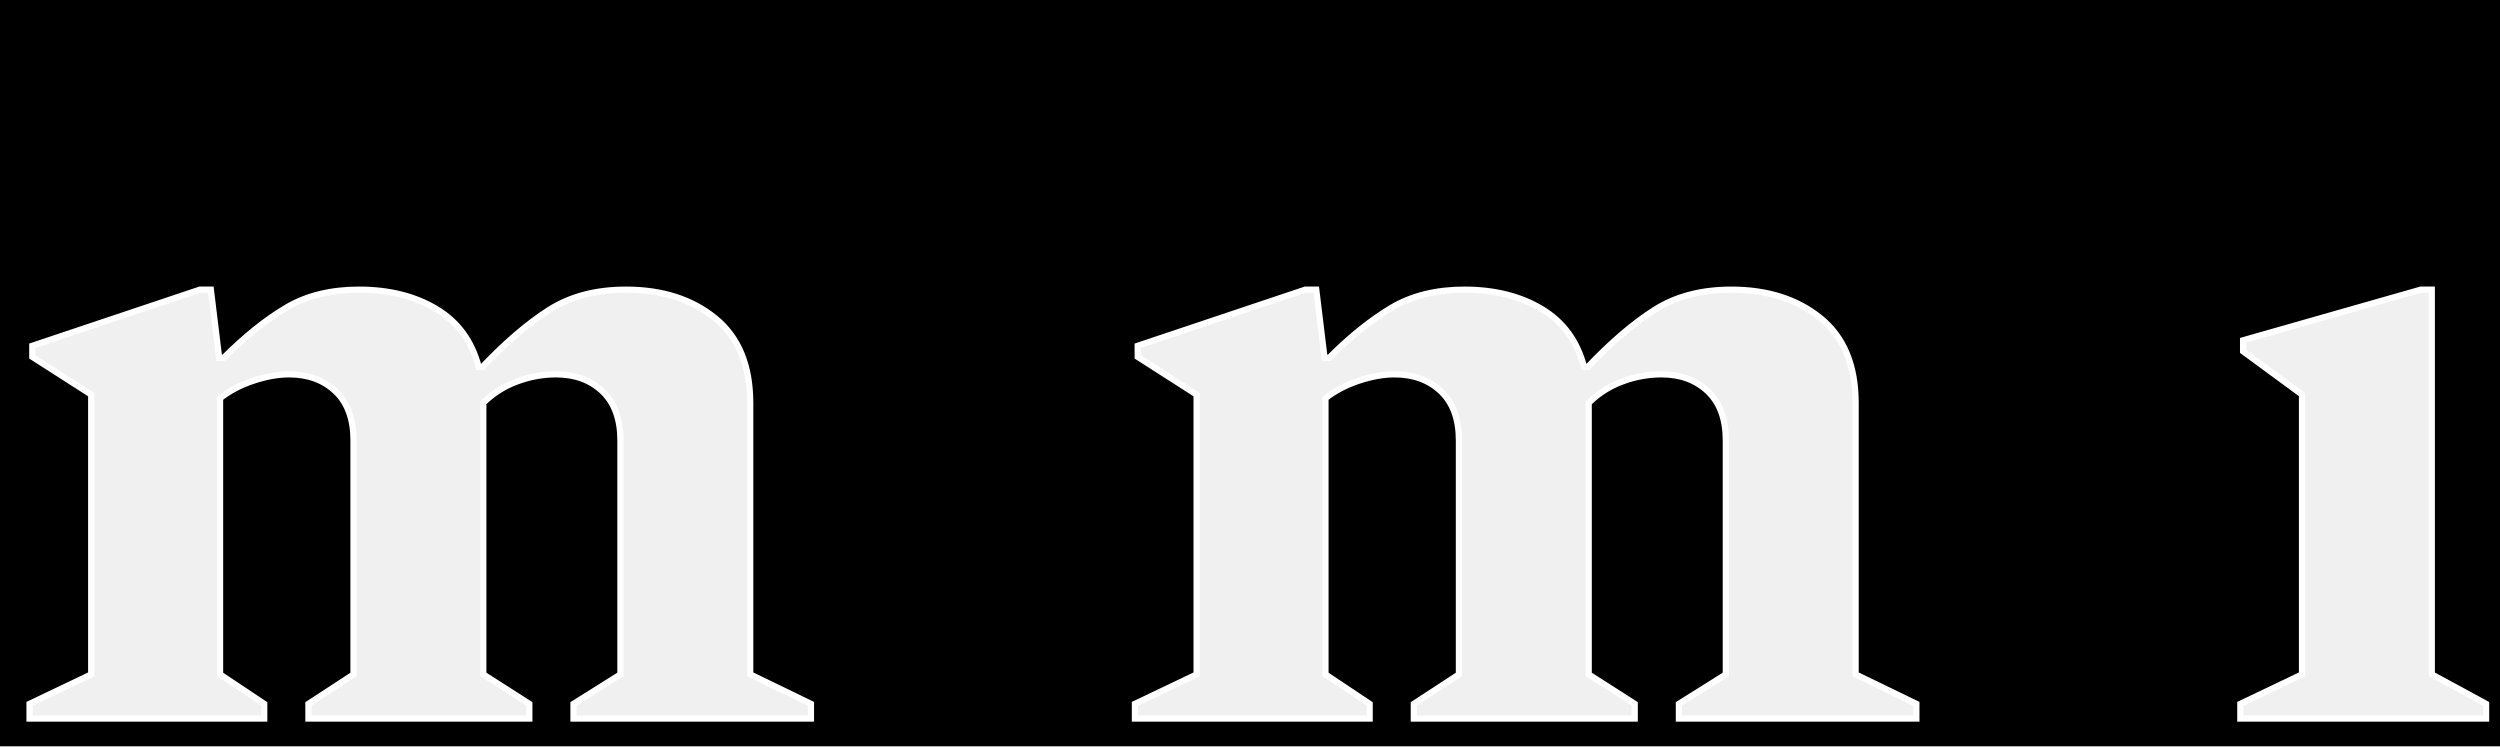
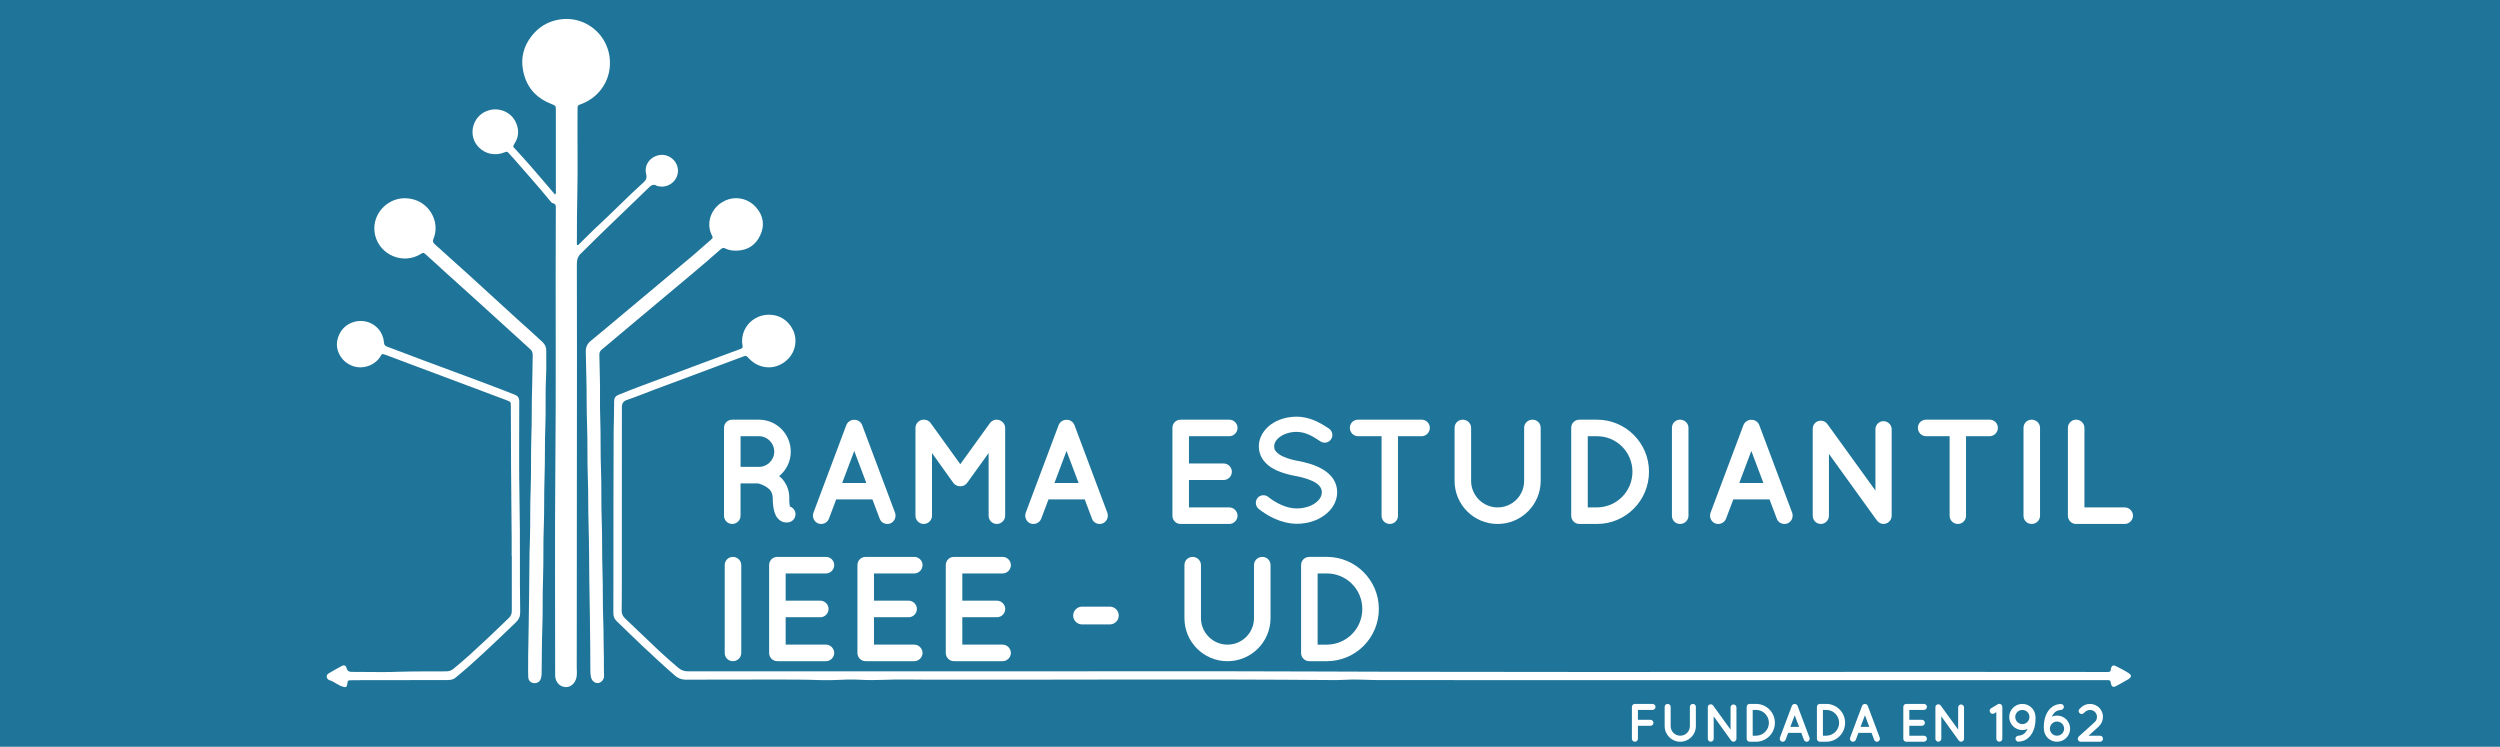
- <svg xmlns="http://www.w3.org/2000/svg" width="201" height="60" viewBox="0 0 201 60">
-   <g fill="#000" fill-rule="evenodd">
-     <path d="M0 0h201v60H0V0zm2.375 57.773h18.87V56.59l-3.552-2.368v-22.2c.74-.592 1.628-1.06 2.664-1.406 1.036-.345 1.998-.518 2.886-.518 1.53 0 2.775.457 3.737 1.37.962.912 1.443 2.232 1.443 3.958v18.796l-3.626 2.368v1.184h17.76V56.59l-3.7-2.368v-21.83a7.48 7.48 0 0 1 2.664-1.702 8.87 8.87 0 0 1 3.182-.592c1.53 0 2.775.457 3.737 1.37.962.912 1.443 2.232 1.443 3.958v18.796l-3.774 2.368v1.184H65.2V56.59l-4.884-2.368v-21.83c0-3.01-.937-5.278-2.812-6.808-1.875-1.53-4.267-2.294-7.178-2.294-2.417 0-4.477.543-6.18 1.628-1.701 1.086-3.49 2.615-5.364 4.588h-.296c-.543-2.072-1.677-3.626-3.404-4.662-1.727-1.036-3.799-1.554-6.216-1.554-2.27 0-4.218.481-5.846 1.443-1.628.962-3.305 2.307-5.032 4.033h-.37l-.666-5.476h-.888L2.597 27.803v.888l4.736 3.034v22.496L2.375 56.59v1.184zm88.874 0h18.87V56.59l-3.552-2.368v-22.2c.74-.592 1.628-1.06 2.664-1.406 1.036-.345 1.998-.518 2.886-.518 1.53 0 2.775.457 3.737 1.37.962.912 1.443 2.232 1.443 3.958v18.796l-3.626 2.368v1.184h17.76V56.59l-3.7-2.368v-21.83a7.48 7.48 0 0 1 2.664-1.702 8.87 8.87 0 0 1 3.182-.592c1.53 0 2.775.457 3.737 1.37.962.912 1.443 2.232 1.443 3.958v18.796l-3.774 2.368v1.184h19.092V56.59l-4.884-2.368v-21.83c0-3.01-.937-5.278-2.812-6.808-1.875-1.53-4.267-2.294-7.178-2.294-2.417 0-4.477.543-6.18 1.628-1.701 1.086-3.49 2.615-5.364 4.588h-.296c-.543-2.072-1.677-3.626-3.404-4.662-1.727-1.036-3.799-1.554-6.216-1.554-2.27 0-4.218.481-5.846 1.443-1.628.962-3.305 2.307-5.032 4.033h-.37l-.666-5.476h-.888L91.47 27.803v.888l4.736 3.034v22.496l-4.958 2.368v1.184zm88.874 0h19.758V56.59l-4.366-2.368V23.29h-.888l-14.282 4.07v.888l4.736 3.478v22.496l-4.958 2.368v1.184z" fill-rule="nonzero" />
-     <path d="M2.375 57.773V56.59l4.958-2.368V31.725l-4.736-3.034v-.888l13.468-4.514h.888l.666 5.476h.37c1.727-1.726 3.404-3.07 5.032-4.033 1.628-.962 3.577-1.443 5.846-1.443 2.417 0 4.49.518 6.216 1.554 1.727 1.036 2.861 2.59 3.404 4.662h.296c1.875-1.973 3.663-3.502 5.365-4.588 1.702-1.085 3.762-1.628 6.179-1.628 2.91 0 5.303.765 7.178 2.294 1.875 1.53 2.812 3.799 2.812 6.808v21.83L65.2 56.59v1.184H46.109V56.59l3.774-2.368V35.425c0-1.726-.481-3.046-1.443-3.959-.962-.912-2.208-1.369-3.737-1.369a8.87 8.87 0 0 0-3.182.592 7.48 7.48 0 0 0-2.664 1.702v21.83l3.7 2.368v1.184h-17.76V56.59l3.626-2.368V35.425c0-1.726-.481-3.046-1.443-3.959-.962-.912-2.208-1.369-3.737-1.369-.888 0-1.85.173-2.886.518-1.036.346-1.924.814-2.664 1.406v22.2l3.552 2.368v1.184H2.375zm88.874 0V56.59l4.958-2.368V31.725l-4.736-3.034v-.888l13.468-4.514h.888l.666 5.476h.37c1.727-1.726 3.404-3.07 5.032-4.033 1.628-.962 3.577-1.443 5.846-1.443 2.417 0 4.49.518 6.216 1.554 1.727 1.036 2.861 2.59 3.404 4.662h.296c1.875-1.973 3.663-3.502 5.365-4.588 1.702-1.085 3.762-1.628 6.179-1.628 2.91 0 5.303.765 7.178 2.294 1.875 1.53 2.812 3.799 2.812 6.808v21.83l4.884 2.368v1.184h-19.092V56.59l3.774-2.368V35.425c0-1.726-.481-3.046-1.443-3.959-.962-.912-2.208-1.369-3.737-1.369a8.87 8.87 0 0 0-3.182.592 7.48 7.48 0 0 0-2.664 1.702v21.83l3.7 2.368v1.184h-17.76V56.59l3.626-2.368V35.425c0-1.726-.481-3.046-1.443-3.959-.962-.912-2.208-1.369-3.737-1.369-.888 0-1.85.173-2.886.518-1.036.346-1.924.814-2.664 1.406v22.2l3.552 2.368v1.184h-18.87zm88.874 0V56.59l4.958-2.368V31.725l-4.736-3.478v-.888l14.282-4.07h.888v30.932l4.366 2.368v1.184h-19.758z" stroke="#FFF" stroke-width=".5" fill="none" />
+ <svg xmlns="http://www.w3.org/2000/svg" version="1.1" id="Capa_1" x="0px" y="0px" width="201px" height="60px" viewBox="-110.998 689.5 201 60" enable-background="new -110.998 689.5 201 60" xml:space="preserve">
+   <rect x="-111.398" y="688.975" fill="#1F7599" width="201.881" height="60.563" />
+   <g>
+     <path fill="#FFFFFF" d="M-62.459,741.699c-0.013-0.417-0.009-0.947-0.017-1.519c-0.003-0.254-0.01-0.517-0.021-0.782   c-0.052-1.307-0.013-2.622-0.061-3.93c-0.047-1.395-0.008-2.795-0.064-4.198c-0.047-1.313-0.006-2.636-0.054-3.951   c-0.057-1.386-0.013-2.762-0.062-4.14c-0.044-1.092,0.002-2.188-0.03-3.282c-0.018-0.62-0.03-1.244-0.042-1.863   c-0.005-0.195,0.061-0.333,0.221-0.453c0.341-0.275,0.667-0.559,1.005-0.843c1.392-1.156,2.776-2.321,4.161-3.487   c1.466-1.232,2.943-2.441,4.365-3.707c0.123-0.108,0.232-0.143,0.375-0.065c0.281,0.141,0.589,0.18,0.906,0.173   c0.892-0.02,1.532-0.447,1.899-1.23c0.381-0.799,0.257-1.587-0.334-2.255c-0.133-0.152-0.282-0.281-0.442-0.386   c-0.693-0.457-1.595-0.474-2.331,0.006c-0.872,0.562-1.255,1.677-0.782,2.625c0.099,0.202,0.099,0.207-0.084,0.372   c-0.45,0.394-0.896,0.792-1.347,1.179c-1.055,0.879-2.103,1.766-3.155,2.646c-0.858,0.724-1.722,1.446-2.587,2.163   c-0.852,0.716-1.708,1.436-2.567,2.14c-0.271,0.229-0.399,0.494-0.394,0.849c0.019,0.683,0.026,1.359,0.046,2.044   c0.038,1.282,0.009,2.575,0.057,3.869c0.055,1.406,0.008,2.818,0.061,4.229c0.054,1.302,0.013,2.609,0.065,3.924   c0.042,1.459,0.038,2.919,0.055,4.376c0.026,1.817,0.068,3.623,0.075,5.436c0.005,0.573,0.008,1.149,0.008,1.712   c0,0.19,0.01,0.377,0.044,0.56c0.033,0.218,0.175,0.397,0.352,0.471c0.06,0.024,0.122,0.038,0.186,0.038   c0.28-0.006,0.537-0.285,0.521-0.587C-62.46,743.198-62.43,742.57-62.459,741.699z" />
+     <path fill="#FFFFFF" d="M-58.843,704.591c0.184-0.18,0.374-0.323,0.649-0.154c0.046,0.027,0.101,0.027,0.152,0.039   c0.924,0.191,1.752-0.656,1.511-1.56c-0.047-0.182-0.133-0.345-0.247-0.484c-0.301-0.369-0.795-0.563-1.27-0.451   c-0.725,0.162-1.176,0.822-1.001,1.512c0.079,0.293-0.001,0.486-0.217,0.678c-0.32,0.288-0.638,0.584-0.955,0.886   c-0.853,0.809-1.681,1.643-2.539,2.442c-0.565,0.513-1.095,1.066-1.645,1.596c-0.051,0.048-0.079,0.126-0.211,0.1   c0-0.11,0.005-0.219,0-0.341c-0.013-2.446,0.085-4.903,0.052-7.355c-0.009-1.062,0-2.132,0-3.191c0-0.336,0-0.336,0.315-0.449   c1.495-0.559,2.473-2.048,2.265-3.745c-0.083-0.669-0.346-1.271-0.736-1.762c-0.742-0.937-1.941-1.468-3.205-1.297   c-1.004,0.136-1.789,0.622-2.38,1.404c-0.598,0.79-0.821,1.686-0.647,2.655c0.131,0.749,0.433,1.368,0.898,1.855   c0.363,0.377,0.825,0.675,1.386,0.89c0.158,0.064,0.247,0.097,0.296,0.145c0.065,0.061,0.065,0.146,0.065,0.35   c0.007,2.163,0.007,4.321,0,6.477c0,0.1,0.037,0.201-0.067,0.313c-0.222-0.262-0.438-0.51-0.646-0.76   c-0.833-0.984-1.674-1.954-2.556-2.907c-0.159-0.165-0.223-0.17-0.049-0.444c0.344-0.52,0.36-1.078,0.128-1.635   c-0.1-0.239-0.247-0.445-0.425-0.613c-0.456-0.428-1.124-0.601-1.755-0.422c-1.213,0.339-1.647,1.708-1.091,2.638   c0.083,0.135,0.178,0.255,0.283,0.36c0.518,0.52,1.285,0.682,2.021,0.4c0.17-0.07,0.225-0.084,0.308-0.011   c0.028,0.025,0.059,0.06,0.098,0.104c0.166,0.183,0.338,0.367,0.5,0.554c0.931,1.066,1.875,2.128,2.772,3.222   c0.042,0.052,0.085,0.113,0.139,0.155c0.033,0.026,0.069,0.046,0.109,0.055c0.063,0.015,0.11,0.039,0.144,0.069   c0.074,0.069,0.087,0.17,0.083,0.285c0,0.17,0.004,0.341,0,0.506c-0.035,6.836,0.031,13.662-0.038,20.494   c-0.046,5.506-0.014,11.02-0.014,16.525c0,0.039,0,0.082,0,0.119c0.008,0.27,0.115,0.508,0.287,0.671   c0.134,0.128,0.306,0.209,0.5,0.228c0.427,0.05,0.802-0.265,0.918-0.733c0.07-0.284,0.03-0.569,0.03-0.848   c0.009-5.979,0.013-11.951,0.013-17.923c0.005-4.839,0.011-9.675-0.004-14.521c0-0.34,0.089-0.615,0.337-0.843   c0.038-0.034,0.074-0.078,0.11-0.105c1.444-1.445,2.931-2.857,4.404-4.276C-59.458,705.193-59.152,704.899-58.843,704.591z" />
+     <path fill="#FFFFFF" d="M60.188,743.648c-0.177-0.116-0.356-0.222-0.54-0.322h-0.001c-0.017-0.011-0.032-0.018-0.049-0.026   c-0.168-0.092-0.338-0.179-0.512-0.26c-0.068-0.033-0.128-0.043-0.18-0.032c-0.085,0.019-0.146,0.093-0.175,0.214   c-0.02,0.061-0.012,0.127-0.027,0.184c-0.01,0.033-0.027,0.063-0.063,0.082c-0.016,0.01-0.033,0.018-0.049,0.022   c-0.09,0.031-0.188,0.014-0.277,0.017c-0.117,0-0.241,0-0.359,0c-18.458-0.029-36.924,0.025-55.386-0.014c-0.023,0-0.047,0-0.07,0   c-2.621-0.007-5.242-0.013-7.863-0.025c-8.374-0.032-16.759-0.012-25.139-0.012c-8.386,0-16.772-0.008-25.164,0   c-0.315,0-0.556-0.08-0.786-0.277c-0.526-0.432-1.023-0.886-1.521-1.34c-0.932-0.874-1.835-1.762-2.766-2.634   c-0.051-0.049-0.095-0.099-0.13-0.149c-0.109-0.152-0.152-0.321-0.148-0.534c0.004-0.188,0.007-0.372,0.009-0.559   c0.005-0.553,0.002-1.107,0.006-1.669c0-0.005,0-0.012,0-0.018c0-4.571,0-9.143,0.003-13.723l0,0c0-0.115,0-0.235,0-0.35   c0-0.285,0.113-0.468,0.411-0.568c0.744-0.253,1.483-0.555,2.219-0.835c2.356-0.881,4.721-1.753,7.08-2.638   c0.281-0.103,0.29-0.097,0.488,0.121c0.394,0.423,0.884,0.663,1.385,0.718c0.072,0.008,0.144,0.013,0.216,0.013   c0.575,0.002,1.151-0.235,1.603-0.714c0.564-0.597,0.721-1.511,0.368-2.262c-0.375-0.803-1.108-1.269-1.981-1.255   c-0.387,0.008-0.737,0.108-1.038,0.276c-0.667,0.372-1.084,1.076-1.085,1.82c0,0.112,0.009,0.225,0.028,0.337   c0.01,0.056,0.015,0.1,0.016,0.134c0.002,0.105-0.043,0.133-0.205,0.199c-0.265,0.104-0.531,0.192-0.788,0.289   c-2.433,0.904-4.855,1.812-7.285,2.716c-0.572,0.209-1.136,0.442-1.702,0.669c-0.238,0.091-0.351,0.257-0.351,0.519   c0,0.815-0.027,1.636-0.04,2.452c-0.018,3.645-0.016,7.289-0.019,10.932c-0.001,1.215-0.002,2.431-0.005,3.646   c0,0.269,0.077,0.471,0.271,0.654c0.673,0.643,1.328,1.294,2.003,1.929c0.881,0.825,1.771,1.658,2.69,2.452   c0.221,0.188,0.457,0.29,0.743,0.313c0.042,0.002,0.083,0.005,0.126,0.005c2.452-0.011,4.907-0.011,7.366-0.011   c1.107,0.006,2.222,0,3.333,0.044c0.769,0.022,1.544-0.004,2.316-0.044c0.649-0.022,1.303,0.054,1.948,0.044   c0.621-0.013,1.244-0.021,1.86-0.044c0.792-0.014,1.581,0.011,2.372,0.011c10.953,0.021,21.909-0.062,32.866,0.033   c0.509,0.006,1.015-0.033,1.529-0.044c0.254-0.002,0.509,0.004,0.765,0.011c0.248,0.007,0.495,0.017,0.744,0.023   c0.168,0.006,0.336,0.009,0.504,0.01c5.944,0.006,11.884,0.006,17.828,0.006c13.53,0,27.057,0,40.593,0c0.114,0,0.243,0,0.354,0   c0.107,0.012,0.17,0.061,0.175,0.17c0.011,0.032,0.011,0.071,0.021,0.109c0.055,0.253,0.182,0.315,0.406,0.202   c0.265-0.137,0.525-0.294,0.785-0.441c0.101-0.05,0.201-0.101,0.28-0.165c0.103-0.081,0.148-0.159,0.134-0.235   C60.317,743.764,60.27,743.706,60.188,743.648z" />
+     <path fill="#FFFFFF" d="M-67.08,717.713C-67.08,717.713-67.08,717.713-67.08,717.713L-67.08,717.713   c0.014-0.285-0.092-0.516-0.305-0.717c-0.268-0.253-0.533-0.493-0.806-0.741c-0.792-0.697-1.566-1.417-2.345-2.124   c-0.938-0.854-1.877-1.71-2.818-2.576c-0.276-0.253-0.559-0.499-0.84-0.755c-0.61-0.555-1.224-1.109-1.839-1.656   c-0.1-0.088-0.151-0.172-0.153-0.271c-0.002-0.059,0.014-0.122,0.046-0.193c0.125-0.302,0.176-0.625,0.159-0.947   c-0.002-0.031-0.005-0.063-0.008-0.094c-0.002-0.015-0.002-0.029-0.003-0.044c-0.125-1.101-1.036-2.141-2.448-2.157   c-1.327-0.008-2.444,1.081-2.462,2.394c-0.002,0.188,0.017,0.379,0.063,0.574c0.377,1.599,2.236,2.372,3.625,1.54   c0.252-0.155,0.258-0.155,0.469,0.031c0.513,0.455,1.01,0.919,1.525,1.386c0.934,0.843,1.878,1.686,2.809,2.535   c0.633,0.581,1.269,1.154,1.896,1.723c0.704,0.651,1.412,1.292,2.127,1.935c0.169,0.142,0.227,0.309,0.221,0.526   c0,0.005,0,0.008,0,0.013c-0.001,0.014-0.002,0.027-0.002,0.04c-0.021,0.826-0.016,1.645-0.044,2.469   c-0.001,0.022-0.001,0.044-0.002,0.065c-0.05,1.326-0.007,2.66-0.063,3.985c-0.048,1.389,0,2.78-0.053,4.169   c-0.058,1.328-0.018,2.656-0.058,3.986c-0.064,1.439-0.037,2.879-0.065,4.316c0,0.023-0.001,0.049-0.001,0.071   c-0.034,1.717-0.035,3.444-0.08,5.164c0,0.188,0,0.377,0,0.559c0,0.01,0,0.019,0,0.026c0,0.343-0.011,0.677,0.009,1.014   c0.018,0.273,0.208,0.455,0.49,0.466c0.251,0.011,0.46-0.137,0.53-0.39c0.04-0.136,0.055-0.267,0.055-0.408   c0.001-0.083,0.002-0.166,0.003-0.248c0.019-1.086,0.009-2.17,0.049-3.26c0.001-0.031,0.001-0.064,0.003-0.097   c0.053-1.329,0.007-2.656,0.058-3.988c0.053-1.391,0.003-2.775,0.06-4.166c0.002-0.035,0.002-0.068,0.004-0.104   c0.046-1.264,0.011-2.528,0.055-3.792c0.001-0.031,0.001-0.063,0.002-0.094c0.054-1.403,0.006-2.797,0.067-4.193   c0.017-0.495,0.02-0.991,0.02-1.486c0-0.165,0-0.329-0.001-0.495c0-0.661,0.002-1.322,0.036-1.979   C-67.057,719.054-67.087,718.387-67.08,717.713z" />
+     <path fill="#FFFFFF" d="M-69.227,729.901c-0.053-2.613-0.024-5.223-0.024-7.831c0-0.117,0-0.219,0-0.329   c0-0.23-0.107-0.4-0.323-0.493c-0.197-0.081-0.408-0.16-0.608-0.24c-2.204-0.853-4.422-1.66-6.633-2.485   c-1.013-0.378-2.023-0.766-3.028-1.14c-0.184-0.059-0.278-0.151-0.287-0.355c-0.083-1.029-0.939-1.753-1.93-1.721   c-0.128,0.005-0.259,0.021-0.391,0.052c-0.758,0.177-1.303,0.765-1.44,1.567c-0.119,0.673,0.245,1.438,0.864,1.815   c0.333,0.207,0.674,0.294,1,0.294c0.716,0.001,1.351-0.414,1.614-0.88c0.078-0.139,0.109-0.191,0.188-0.188   c0.047,0.001,0.111,0.022,0.212,0.058c0.337,0.126,0.673,0.252,1.011,0.378c0.8,0.302,1.599,0.601,2.397,0.899   c0.334,0.125,0.67,0.25,1.004,0.375c1.781,0.664,3.555,1.332,5.339,2.004c0.336,0.128,0.336,0.138,0.336,0.494   c0.008,3.333,0.02,6.662,0.061,9.99c0.01,0.503,0.007,1.01,0.005,1.511c-0.001,0.168-0.001,0.334-0.001,0.501c0,0,0.005,0,0.012,0   c0,1.471-0.007,2.94,0,4.407c0.01,0.258-0.076,0.446-0.256,0.619c-0.999,0.974-2.014,1.929-3.042,2.869   c-0.456,0.408-0.924,0.816-1.395,1.202c-0.177,0.143-0.359,0.201-0.579,0.201c-0.163,0.003-0.326,0.005-0.489,0.006   c-1.082,0.006-2.167-0.008-3.252,0.028c-0.016,0-0.032,0-0.049,0c-0.469,0.02-0.938,0.025-1.407,0.025   c-0.782,0-1.565-0.016-2.349-0.014l0,0l0,0c-0.015,0.002-0.029,0.002-0.044,0.002c-0.214-0.003-0.354-0.056-0.42-0.302   c-0.024-0.099-0.069-0.165-0.127-0.197c-0.069-0.038-0.157-0.031-0.258,0.021c-0.348,0.18-0.683,0.379-1.016,0.571   c-0.115,0.069-0.224,0.155-0.197,0.305c0.02,0.152,0.122,0.244,0.269,0.284c0.175,0.057,0.328,0.155,0.477,0.241   c0.177,0.1,0.347,0.209,0.547,0.262c0.079,0.025,0.14,0.038,0.188,0.038c0.106-0.003,0.147-0.078,0.17-0.25   c0.041-0.301,0.041-0.301,0.349-0.301c0.048-0.008,0.101-0.008,0.151-0.008c2.474-0.004,4.947-0.004,7.424-0.01   c0.112,0,0.219,0,0.326-0.013c0.158-0.014,0.297-0.061,0.421-0.152c0.778-0.634,1.53-1.302,2.261-1.985   c0.883-0.825,1.757-1.646,2.619-2.485c0.249-0.236,0.359-0.481,0.352-0.83C-69.222,735.778-69.168,732.837-69.227,729.901z" />
+     <path fill="#FFFFFF" d="M-47.492,730.225c-0.024-0.119-0.06-0.348-0.048-0.707c0-0.504-0.156-0.946-0.396-1.292   c-0.12-0.181-0.263-0.325-0.419-0.444c0.575-0.479,0.934-1.174,0.934-1.966c0-1.424-1.138-2.573-2.563-2.573h-2.132   c-0.012,0-0.012,0-0.012,0c-0.371,0-0.659,0.287-0.659,0.658v7.065c0,0.359,0.288,0.66,0.659,0.66s0.67-0.301,0.67-0.66v-2.599   h1.414c0.107,0.023,0.418,0.12,0.67,0.289c0.144,0.096,0.287,0.215,0.359,0.346c0.084,0.133,0.132,0.289,0.144,0.516   c0,0.659,0.083,1.091,0.252,1.437c0.095,0.169,0.228,0.325,0.383,0.419c0.168,0.109,0.347,0.133,0.467,0.133   c0.012,0,0.012,0,0.012,0c0.12,0,0.215-0.023,0.263-0.036c0.348-0.119,0.539-0.492,0.419-0.838   C-47.144,730.428-47.3,730.283-47.492,730.225z M-49.983,727.038h-1.473v-2.467h1.473c0.682,0,1.234,0.55,1.234,1.244   C-48.749,726.487-49.301,727.038-49.983,727.038z" />
+     <path fill="#FFFFFF" d="M-45.204,731.59c0.072,0.022,0.144,0.036,0.228,0.036c0.264,0,0.515-0.156,0.623-0.421l0.586-1.556h2.911   l0.587,1.556c0.096,0.265,0.347,0.421,0.61,0.421c0.084,0,0.168-0.014,0.227-0.036c0.348-0.133,0.516-0.516,0.396-0.862   l-2.646-7.054c-0.108-0.265-0.36-0.432-0.635-0.42c-0.264-0.012-0.527,0.155-0.635,0.42l-2.647,7.054   C-45.719,731.074-45.551,731.457-45.204,731.59z M-42.317,725.756l0.971,2.576h-1.941L-42.317,725.756z" />
+     <path fill="#FFFFFF" d="M-36.736,731.626c0.372,0,0.671-0.301,0.671-0.66v-5.041l1.712,2.395c0.132,0.181,0.335,0.276,0.552,0.276   h0.012h0.012c0.215,0,0.407-0.096,0.539-0.276l1.725-2.395v5.041c0,0.359,0.287,0.66,0.658,0.66c0.36,0,0.671-0.301,0.671-0.66   V723.9c0-0.359-0.311-0.646-0.671-0.658c-0.012,0-0.012,0-0.012,0c-0.216,0-0.407,0.096-0.539,0.274l-2.384,3.306l-2.383-3.306   c-0.12-0.179-0.335-0.274-0.527-0.274c-0.023,0-0.023,0-0.036,0c-0.359,0-0.658,0.299-0.658,0.658v7.065   C-37.395,731.325-37.096,731.626-36.736,731.626z" />
+     <path fill="#FFFFFF" d="M-28.136,731.59c0.071,0.022,0.144,0.036,0.228,0.036c0.263,0,0.515-0.156,0.623-0.421l0.587-1.556h2.911   l0.586,1.556c0.096,0.265,0.348,0.421,0.611,0.421c0.083,0,0.168-0.014,0.228-0.036c0.347-0.133,0.515-0.516,0.395-0.862   l-2.647-7.054c-0.108-0.265-0.359-0.432-0.634-0.42c-0.265-0.012-0.528,0.155-0.635,0.42l-2.647,7.054   C-28.651,731.074-28.483,731.457-28.136,731.59z M-25.249,725.756l0.969,2.576h-1.94L-25.249,725.756z" />
+     <path fill="#FFFFFF" d="M-16.076,731.626l0.012-0.014c0,0,0,0.014,0.024,0.014h3.881c0.347,0,0.659-0.301,0.659-0.66   c0-0.369-0.312-0.67-0.659-0.67h-3.246v-2.203h2.791c0.359,0,0.658-0.3,0.658-0.67c0-0.35-0.299-0.659-0.658-0.659h-2.791v-2.192   h3.246c0.347,0,0.659-0.298,0.659-0.671c0-0.371-0.312-0.658-0.659-0.658h-3.881c-0.024,0-0.024,0-0.024,0h-0.012   c-0.371,0-0.659,0.287-0.659,0.658v7.065C-16.734,731.325-16.446,731.626-16.076,731.626z" />
+     <path fill="#FFFFFF" d="M-9.8,730.416c0.683,0.538,1.773,1.185,3.066,1.196c0.851,0,1.629-0.25,2.216-0.682   c0.599-0.431,1.03-1.09,1.03-1.856c0-0.37-0.107-0.73-0.287-1.017c-0.276-0.444-0.707-0.756-1.198-0.996   c-0.479-0.227-1.042-0.382-1.653-0.502h-0.024c-0.647-0.121-1.186-0.31-1.497-0.526c-0.155-0.108-0.263-0.218-0.324-0.312   c-0.059-0.095-0.083-0.191-0.083-0.335c0-0.253,0.131-0.517,0.455-0.756c0.324-0.239,0.802-0.407,1.341-0.407   c0.73,0,1.317,0.359,1.928,0.766c0.288,0.192,0.671,0.108,0.851-0.178c0.192-0.276,0.108-0.66-0.167-0.851   c-0.611-0.396-1.461-0.958-2.612-0.958c-0.778,0-1.509,0.226-2.072,0.634c-0.55,0.407-0.958,1.03-0.958,1.75   c0,0.357,0.096,0.694,0.275,0.981c0.264,0.42,0.658,0.719,1.114,0.934s0.982,0.358,1.544,0.468h0.024   c0.707,0.131,1.294,0.336,1.642,0.563c0.179,0.12,0.287,0.239,0.358,0.358c0.072,0.119,0.108,0.228,0.108,0.384   c0,0.301-0.156,0.6-0.515,0.863c-0.359,0.265-0.898,0.441-1.498,0.441c-0.851,0.013-1.761-0.49-2.288-0.922   c-0.263-0.215-0.659-0.178-0.874,0.085C-10.099,729.805-10.063,730.202-9.8,730.416z" />
+     <path fill="#FFFFFF" d="M-1.811,724.571h1.892v6.395c0,0.372,0.3,0.66,0.659,0.66c0.371,0,0.659-0.288,0.659-0.66v-6.395h1.904   c0.359,0,0.659-0.312,0.659-0.671c0-0.371-0.299-0.658-0.659-0.658h-5.114c-0.372,0-0.659,0.287-0.659,0.658   C-2.469,724.26-2.182,724.571-1.811,724.571z" />
+     <path fill="#FFFFFF" d="M9.412,731.626c1.916,0,3.461-1.559,3.461-3.462V723.9c0-0.371-0.288-0.658-0.659-0.658   c-0.372,0-0.671,0.287-0.671,0.658v4.264c0,1.175-0.946,2.132-2.132,2.132c-1.174,0-2.132-0.957-2.132-2.132V723.9   c0-0.371-0.312-0.658-0.67-0.658c-0.372,0-0.659,0.287-0.659,0.658v4.264C5.951,730.067,7.484,731.626,9.412,731.626z" />
+     <path fill="#FFFFFF" d="M15.987,731.626h1.414c2.312,0,4.181-1.881,4.181-4.203c0-2.302-1.869-4.181-4.181-4.181h-1.414   c-0.371,0-0.659,0.287-0.659,0.658v7.065C15.329,731.325,15.616,731.626,15.987,731.626z M16.658,724.571h0.743   c1.581,0,2.85,1.281,2.85,2.852c0,1.591-1.269,2.86-2.85,2.873h-0.743V724.571z" />
+     <path fill="#FFFFFF" d="M24.084,731.626c0.359,0,0.671-0.288,0.671-0.66V723.9c0-0.371-0.312-0.658-0.671-0.658   c-0.371,0-0.659,0.287-0.659,0.658v7.065C23.425,731.338,23.713,731.626,24.084,731.626z" />
+     <path fill="#FFFFFF" d="M26.923,731.59c0.072,0.022,0.144,0.036,0.227,0.036c0.264,0,0.516-0.156,0.624-0.421l0.587-1.556h2.91   l0.587,1.556c0.096,0.265,0.347,0.421,0.611,0.421c0.084,0,0.167-0.014,0.228-0.036c0.348-0.133,0.515-0.516,0.396-0.862   l-2.647-7.054c-0.107-0.265-0.359-0.432-0.635-0.42c-0.264-0.012-0.526,0.155-0.635,0.42l-2.647,7.054   C26.408,731.074,26.576,731.457,26.923,731.59z M29.809,725.756l0.971,2.576h-1.941L29.809,725.756z" />
+     <path fill="#FFFFFF" d="M35.403,731.626c0.347,0,0.646-0.301,0.646-0.66l0,0v-4.971l3.833,5.318   c0.013,0.024,0.037,0.049,0.061,0.072c0.119,0.145,0.299,0.24,0.491,0.24c0.359,0,0.658-0.301,0.658-0.66v-6.958   c0-0.347-0.299-0.646-0.658-0.646c-0.36,0-0.647,0.3-0.647,0.646v4.935l-3.868-5.354c-0.204-0.287-0.611-0.347-0.911-0.143   c-0.18,0.131-0.275,0.346-0.263,0.55c0,0.012,0,0.012,0,0.012v6.958C34.744,731.325,35.031,731.626,35.403,731.626z" />
+     <path fill="#FFFFFF" d="M43.859,724.571h1.893v6.395c0,0.372,0.299,0.66,0.658,0.66c0.371,0,0.659-0.288,0.659-0.66v-6.395h1.904   c0.359,0,0.659-0.312,0.659-0.671c0-0.371-0.299-0.658-0.659-0.658h-5.114c-0.372,0-0.659,0.287-0.659,0.658   C43.2,724.26,43.487,724.571,43.859,724.571z" />
+     <path fill="#FFFFFF" d="M52.351,731.626c0.359,0,0.67-0.288,0.67-0.66V723.9c0-0.371-0.311-0.658-0.67-0.658   c-0.372,0-0.659,0.287-0.659,0.658v7.065C51.692,731.338,51.979,731.626,52.351,731.626z" />
+     <path fill="#FFFFFF" d="M55.92,731.626c0,0,0,0,0.012,0c0,0,0,0,0.023,0h3.881c0.347,0,0.659-0.301,0.659-0.66   c0-0.369-0.312-0.67-0.659-0.67H56.59V723.9c0-0.359-0.3-0.658-0.67-0.658c-0.372,0-0.659,0.299-0.659,0.658v7.065   C55.261,731.325,55.548,731.626,55.92,731.626z" />
+     <path fill="#FFFFFF" d="M-52.071,734.275c-0.371,0-0.659,0.287-0.659,0.66v7.066c0,0.37,0.288,0.658,0.659,0.658   c0.358,0,0.67-0.288,0.67-0.658v-7.066C-51.401,734.563-51.713,734.275-52.071,734.275z" />
+     <path fill="#FFFFFF" d="M-44.585,735.605c0.347,0,0.658-0.302,0.658-0.67c0-0.373-0.312-0.66-0.658-0.66h-3.881   c-0.024,0-0.024,0-0.024,0h-0.012c-0.371,0-0.659,0.287-0.659,0.66v7.066c0,0.358,0.288,0.658,0.659,0.658l0.012-0.013   c0,0,0,0.013,0.024,0.013h3.881c0.347,0,0.658-0.301,0.658-0.658c0-0.372-0.312-0.673-0.658-0.673h-3.246v-2.203h2.791   c0.359,0,0.659-0.299,0.659-0.67c0-0.349-0.299-0.66-0.659-0.66h-2.791v-2.19H-44.585z" />
+     <path fill="#FFFFFF" d="M-41.388,734.275h-0.012c-0.372,0-0.66,0.287-0.66,0.66v7.066c0,0.358,0.288,0.658,0.66,0.658l0.012-0.013   c0,0,0,0.013,0.024,0.013h3.88c0.347,0,0.659-0.301,0.659-0.658c0-0.372-0.312-0.673-0.659-0.673h-3.246v-2.203h2.79   c0.36,0,0.66-0.299,0.66-0.67c0-0.349-0.3-0.66-0.66-0.66h-2.79v-2.19h3.246c0.347,0,0.659-0.302,0.659-0.67   c0-0.373-0.312-0.66-0.659-0.66h-3.88C-41.388,734.275-41.388,734.275-41.388,734.275z" />
+     <path fill="#FFFFFF" d="M-34.262,734.275c-0.024,0-0.024,0-0.024,0h-0.012c-0.371,0-0.659,0.287-0.659,0.66v7.066   c0,0.358,0.288,0.658,0.659,0.658l0.012-0.013c0,0,0,0.013,0.024,0.013h3.88c0.348,0,0.659-0.301,0.659-0.658   c0-0.372-0.311-0.673-0.659-0.673h-3.246v-2.203h2.791c0.358,0,0.659-0.299,0.659-0.67c0-0.349-0.3-0.66-0.659-0.66h-2.791v-2.19   h3.246c0.348,0,0.659-0.302,0.659-0.67c0-0.373-0.311-0.66-0.659-0.66H-34.262z" />
+     <path fill="#FFFFFF" d="M-24.715,738.995c0,0.383,0.323,0.707,0.706,0.707h2.252c0.383,0,0.706-0.324,0.706-0.707   c0-0.396-0.323-0.72-0.706-0.72h-2.252C-24.392,738.275-24.715,738.6-24.715,738.995z" />
+     <path fill="#FFFFFF" d="M-14.44,739.199v-4.264c0-0.373-0.311-0.66-0.67-0.66c-0.372,0-0.659,0.287-0.659,0.66v4.264   c0,1.902,1.533,3.461,3.461,3.461c1.916,0,3.461-1.559,3.461-3.461v-4.264c0-0.373-0.288-0.66-0.659-0.66   c-0.371,0-0.671,0.287-0.671,0.66v4.264c0,1.172-0.946,2.13-2.132,2.13C-13.481,741.329-14.44,740.371-14.44,739.199z" />
+     <path fill="#FFFFFF" d="M-5.732,734.275c-0.372,0-0.659,0.287-0.659,0.66v7.066c0,0.358,0.287,0.658,0.659,0.658h1.414   c2.311,0,4.18-1.881,4.18-4.204c0-2.299-1.869-4.181-4.18-4.181H-5.732z M-1.468,738.456c0,1.593-1.27,2.862-2.85,2.873h-0.743   v-5.724h0.743C-2.738,735.605-1.468,736.888-1.468,738.456z" />
+     <path fill="#FFFFFF" d="M21.867,746.094H20.46c-0.009,0-0.009,0-0.009,0h-0.004c-0.135,0-0.239,0.11-0.239,0.239v2.563   c0,0.13,0.104,0.239,0.239,0.239s0.244-0.109,0.244-0.239v-1.043h1.011c0.13,0,0.239-0.106,0.239-0.242   c0-0.126-0.109-0.238-0.239-0.238h-1.011v-0.795h1.176c0.126,0,0.239-0.108,0.239-0.244   C22.106,746.204,21.993,746.094,21.867,746.094z" />
+     <path fill="#FFFFFF" d="M25.111,746.094c-0.135,0-0.243,0.104-0.243,0.239v1.546c0,0.427-0.344,0.772-0.772,0.772   c-0.426,0-0.773-0.346-0.773-0.772v-1.546c0-0.135-0.114-0.239-0.244-0.239c-0.135,0-0.238,0.104-0.238,0.239v1.546   c0,0.691,0.556,1.256,1.255,1.256c0.694,0,1.255-0.564,1.254-1.256v-1.546C25.35,746.198,25.245,746.094,25.111,746.094z" />
+     <path fill="#FFFFFF" d="M28.372,746.138c-0.129,0-0.233,0.109-0.233,0.235v1.787l-1.403-1.939c-0.074-0.104-0.222-0.127-0.33-0.052   c-0.065,0.047-0.101,0.126-0.096,0.2c0,0.004,0,0.004,0,0.004v2.522c0,0.13,0.104,0.239,0.239,0.239   c0.126,0,0.234-0.109,0.234-0.239l0,0v-1.803l1.39,1.929c0.004,0.01,0.013,0.018,0.021,0.026c0.044,0.052,0.109,0.087,0.178,0.087   c0.13,0,0.24-0.109,0.24-0.239v-2.522C28.611,746.247,28.502,746.138,28.372,746.138z" />
+     <path fill="#FFFFFF" d="M30.188,746.094h-0.513c-0.135,0-0.239,0.104-0.239,0.239v2.563c0,0.13,0.104,0.239,0.239,0.239h0.513   c0.838,0,1.515-0.682,1.515-1.524C31.703,746.775,31.025,746.094,30.188,746.094z M30.188,748.651h-0.269v-2.074h0.269   c0.573,0,1.033,0.465,1.033,1.033C31.221,748.188,30.76,748.648,30.188,748.651z" />
+     <path fill="#FFFFFF" d="M33.527,746.252c-0.04-0.096-0.131-0.158-0.23-0.152c-0.096-0.006-0.191,0.057-0.23,0.152l-0.96,2.558   c-0.043,0.125,0.018,0.265,0.143,0.313c0.026,0.009,0.052,0.013,0.083,0.013c0.096,0,0.187-0.057,0.226-0.151l0.213-0.565h1.055   l0.212,0.565c0.035,0.095,0.126,0.151,0.221,0.151c0.03,0,0.062-0.004,0.083-0.013c0.125-0.048,0.186-0.188,0.143-0.313   L33.527,746.252z M32.945,747.939l0.352-0.932l0.352,0.932H32.945z" />
+     <path fill="#FFFFFF" d="M35.833,746.094h-0.512c-0.135,0-0.239,0.104-0.239,0.239v2.563c0,0.13,0.104,0.239,0.239,0.239h0.512   c0.838,0,1.515-0.682,1.515-1.524C37.348,746.775,36.671,746.094,35.833,746.094z M35.833,748.651h-0.269v-2.074h0.269   c0.573,0,1.034,0.465,1.034,1.033C36.866,748.188,36.406,748.648,35.833,748.651z" />
+     <path fill="#FFFFFF" d="M39.172,746.252c-0.039-0.096-0.13-0.158-0.23-0.152c-0.096-0.006-0.191,0.057-0.23,0.152l-0.959,2.558   c-0.043,0.125,0.018,0.265,0.144,0.313c0.026,0.009,0.052,0.013,0.083,0.013c0.096,0,0.187-0.057,0.226-0.151l0.213-0.565h1.055   l0.213,0.565c0.035,0.095,0.125,0.151,0.221,0.151c0.031,0,0.061-0.004,0.083-0.013c0.125-0.048,0.186-0.188,0.143-0.313   L39.172,746.252z M38.59,747.939l0.352-0.932l0.352,0.932H38.59z" />
+     <path fill="#FFFFFF" d="M43.688,746.577c0.126,0,0.239-0.108,0.239-0.244c0-0.135-0.113-0.239-0.239-0.239h-1.408   c-0.008,0-0.008,0-0.008,0h-0.004c-0.135,0-0.239,0.104-0.239,0.239v2.563c0,0.13,0.104,0.239,0.239,0.239l0.004-0.004   c0,0,0,0.004,0.008,0.004h1.408c0.126,0,0.239-0.109,0.239-0.239c0-0.135-0.113-0.244-0.239-0.244h-1.177v-0.799h1.012   c0.13,0,0.24-0.106,0.24-0.242c0-0.126-0.109-0.238-0.24-0.238h-1.012v-0.795H43.688z" />
+     <path fill="#FFFFFF" d="M46.672,746.138c-0.13,0-0.234,0.109-0.234,0.235v1.787l-1.403-1.939c-0.073-0.104-0.221-0.127-0.33-0.052   c-0.065,0.047-0.1,0.126-0.096,0.2c0,0.004,0,0.004,0,0.004v2.522c0,0.13,0.104,0.239,0.239,0.239c0.126,0,0.234-0.109,0.234-0.239   l0,0v-1.803l1.39,1.929c0.004,0.01,0.013,0.018,0.022,0.026c0.043,0.052,0.108,0.087,0.178,0.087c0.13,0,0.238-0.109,0.238-0.239   v-2.522C46.91,746.247,46.802,746.138,46.672,746.138z" />
+     <path fill="#FFFFFF" d="M49.976,746.27c-0.004-0.006-0.004-0.015-0.008-0.022c0-0.01-0.005-0.014-0.008-0.021   c0-0.006-0.004-0.011-0.004-0.014l-0.005-0.009c-0.004-0.006-0.013-0.014-0.018-0.018c-0.004-0.01-0.009-0.013-0.013-0.018   c-0.005-0.004-0.009-0.013-0.017-0.018c-0.004-0.004-0.014-0.01-0.018-0.014c-0.009-0.003-0.013-0.008-0.017-0.012   c-0.008,0-0.013-0.006-0.026-0.014c-0.004-0.004-0.013-0.004-0.017-0.004c-0.009-0.005-0.014-0.009-0.027-0.009   c-0.004,0-0.013,0-0.018-0.006c-0.008,0-0.017,0-0.03,0h-0.004c-0.005,0-0.009,0-0.013,0c-0.009,0-0.022,0-0.031,0.006   c-0.004,0-0.012,0-0.017,0.004c-0.009,0-0.018,0.005-0.026,0.005c-0.009,0.004-0.014,0.012-0.021,0.012   c-0.005,0.006-0.014,0.006-0.018,0.01l-0.534,0.317c-0.113,0.064-0.152,0.217-0.078,0.325c0.044,0.078,0.121,0.122,0.204,0.122   c0.039,0,0.082-0.009,0.121-0.035l0.174-0.099v2.135c0,0.136,0.104,0.239,0.239,0.239c0.13,0,0.243-0.104,0.243-0.239v-2.563   c0-0.003,0-0.006,0-0.013c-0.009-0.009-0.009-0.016-0.009-0.03C49.981,746.286,49.976,746.276,49.976,746.27z" />
+     <path fill="#FFFFFF" d="M52.647,747.036c-0.053-0.528-0.5-0.942-1.047-0.942c-0.582,0-1.056,0.471-1.056,1.053   c0,0.581,0.474,1.05,1.056,1.05c0.148,0,0.291-0.03,0.417-0.086c-0.018,0.039-0.035,0.078-0.057,0.113   c-0.074,0.129-0.166,0.229-0.273,0.303c-0.113,0.07-0.244,0.118-0.409,0.122c-0.135,0.014-0.238,0.122-0.234,0.251   c0.008,0.135,0.117,0.235,0.252,0.231c0.247-0.009,0.469-0.083,0.651-0.204c0.273-0.183,0.451-0.455,0.561-0.743   c0.108-0.287,0.151-0.6,0.151-0.89c0-0.082-0.004-0.165-0.008-0.248C52.647,747.042,52.647,747.042,52.647,747.036z    M51.601,747.718c-0.317,0-0.573-0.261-0.573-0.571c0-0.317,0.256-0.569,0.573-0.569c0.317,0,0.568,0.252,0.568,0.569   C52.169,747.457,51.918,747.718,51.601,747.718z" />
+     <path fill="#FFFFFF" d="M54.384,747.033c-0.148,0-0.292,0.029-0.417,0.086c0.018-0.039,0.035-0.077,0.057-0.111   c0.074-0.131,0.165-0.232,0.273-0.305c0.113-0.07,0.243-0.117,0.408-0.122c0.134-0.012,0.238-0.122,0.234-0.251   c-0.008-0.136-0.117-0.236-0.251-0.23c-0.247,0.009-0.469,0.083-0.651,0.203c-0.274,0.184-0.452,0.458-0.561,0.743   c-0.108,0.286-0.151,0.6-0.151,0.89c0,0.082,0.003,0.165,0.008,0.248c0.004,0.005,0.004,0.005,0.004,0.009   c0.052,0.53,0.5,0.942,1.047,0.942c0.582,0,1.055-0.468,1.055-1.052C55.439,747.502,54.966,747.033,54.384,747.033z    M54.384,748.651c-0.317,0-0.569-0.252-0.569-0.568c0-0.312,0.251-0.572,0.569-0.572c0.317,0,0.573,0.261,0.573,0.572   C54.957,748.399,54.701,748.651,54.384,748.651z" />
+     <path fill="#FFFFFF" d="M58.08,747.137c0-0.247-0.087-0.504-0.269-0.7c-0.204-0.224-0.49-0.343-0.772-0.343   c-0.249,0-0.504,0.089-0.7,0.27l-0.134,0.123c-0.1,0.091-0.104,0.238-0.017,0.338c0.091,0.101,0.239,0.109,0.338,0.018l0.135-0.123   c0.109-0.093,0.243-0.142,0.378-0.142c0.151,0,0.303,0.056,0.417,0.184c0.095,0.107,0.143,0.236,0.143,0.376   c0,0.157-0.056,0.306-0.182,0.417l-1.285,1.163c-0.096,0.093-0.104,0.239-0.014,0.339c0.044,0.054,0.113,0.079,0.179,0.079h0.004   c0.004,0,0.004,0,0.004,0h1.538c0.135,0,0.239-0.104,0.239-0.239c0-0.135-0.104-0.244-0.239-0.244h-0.925l0.821-0.741   C57.962,747.706,58.08,747.419,58.08,747.137z" />
  </g>
</svg>
